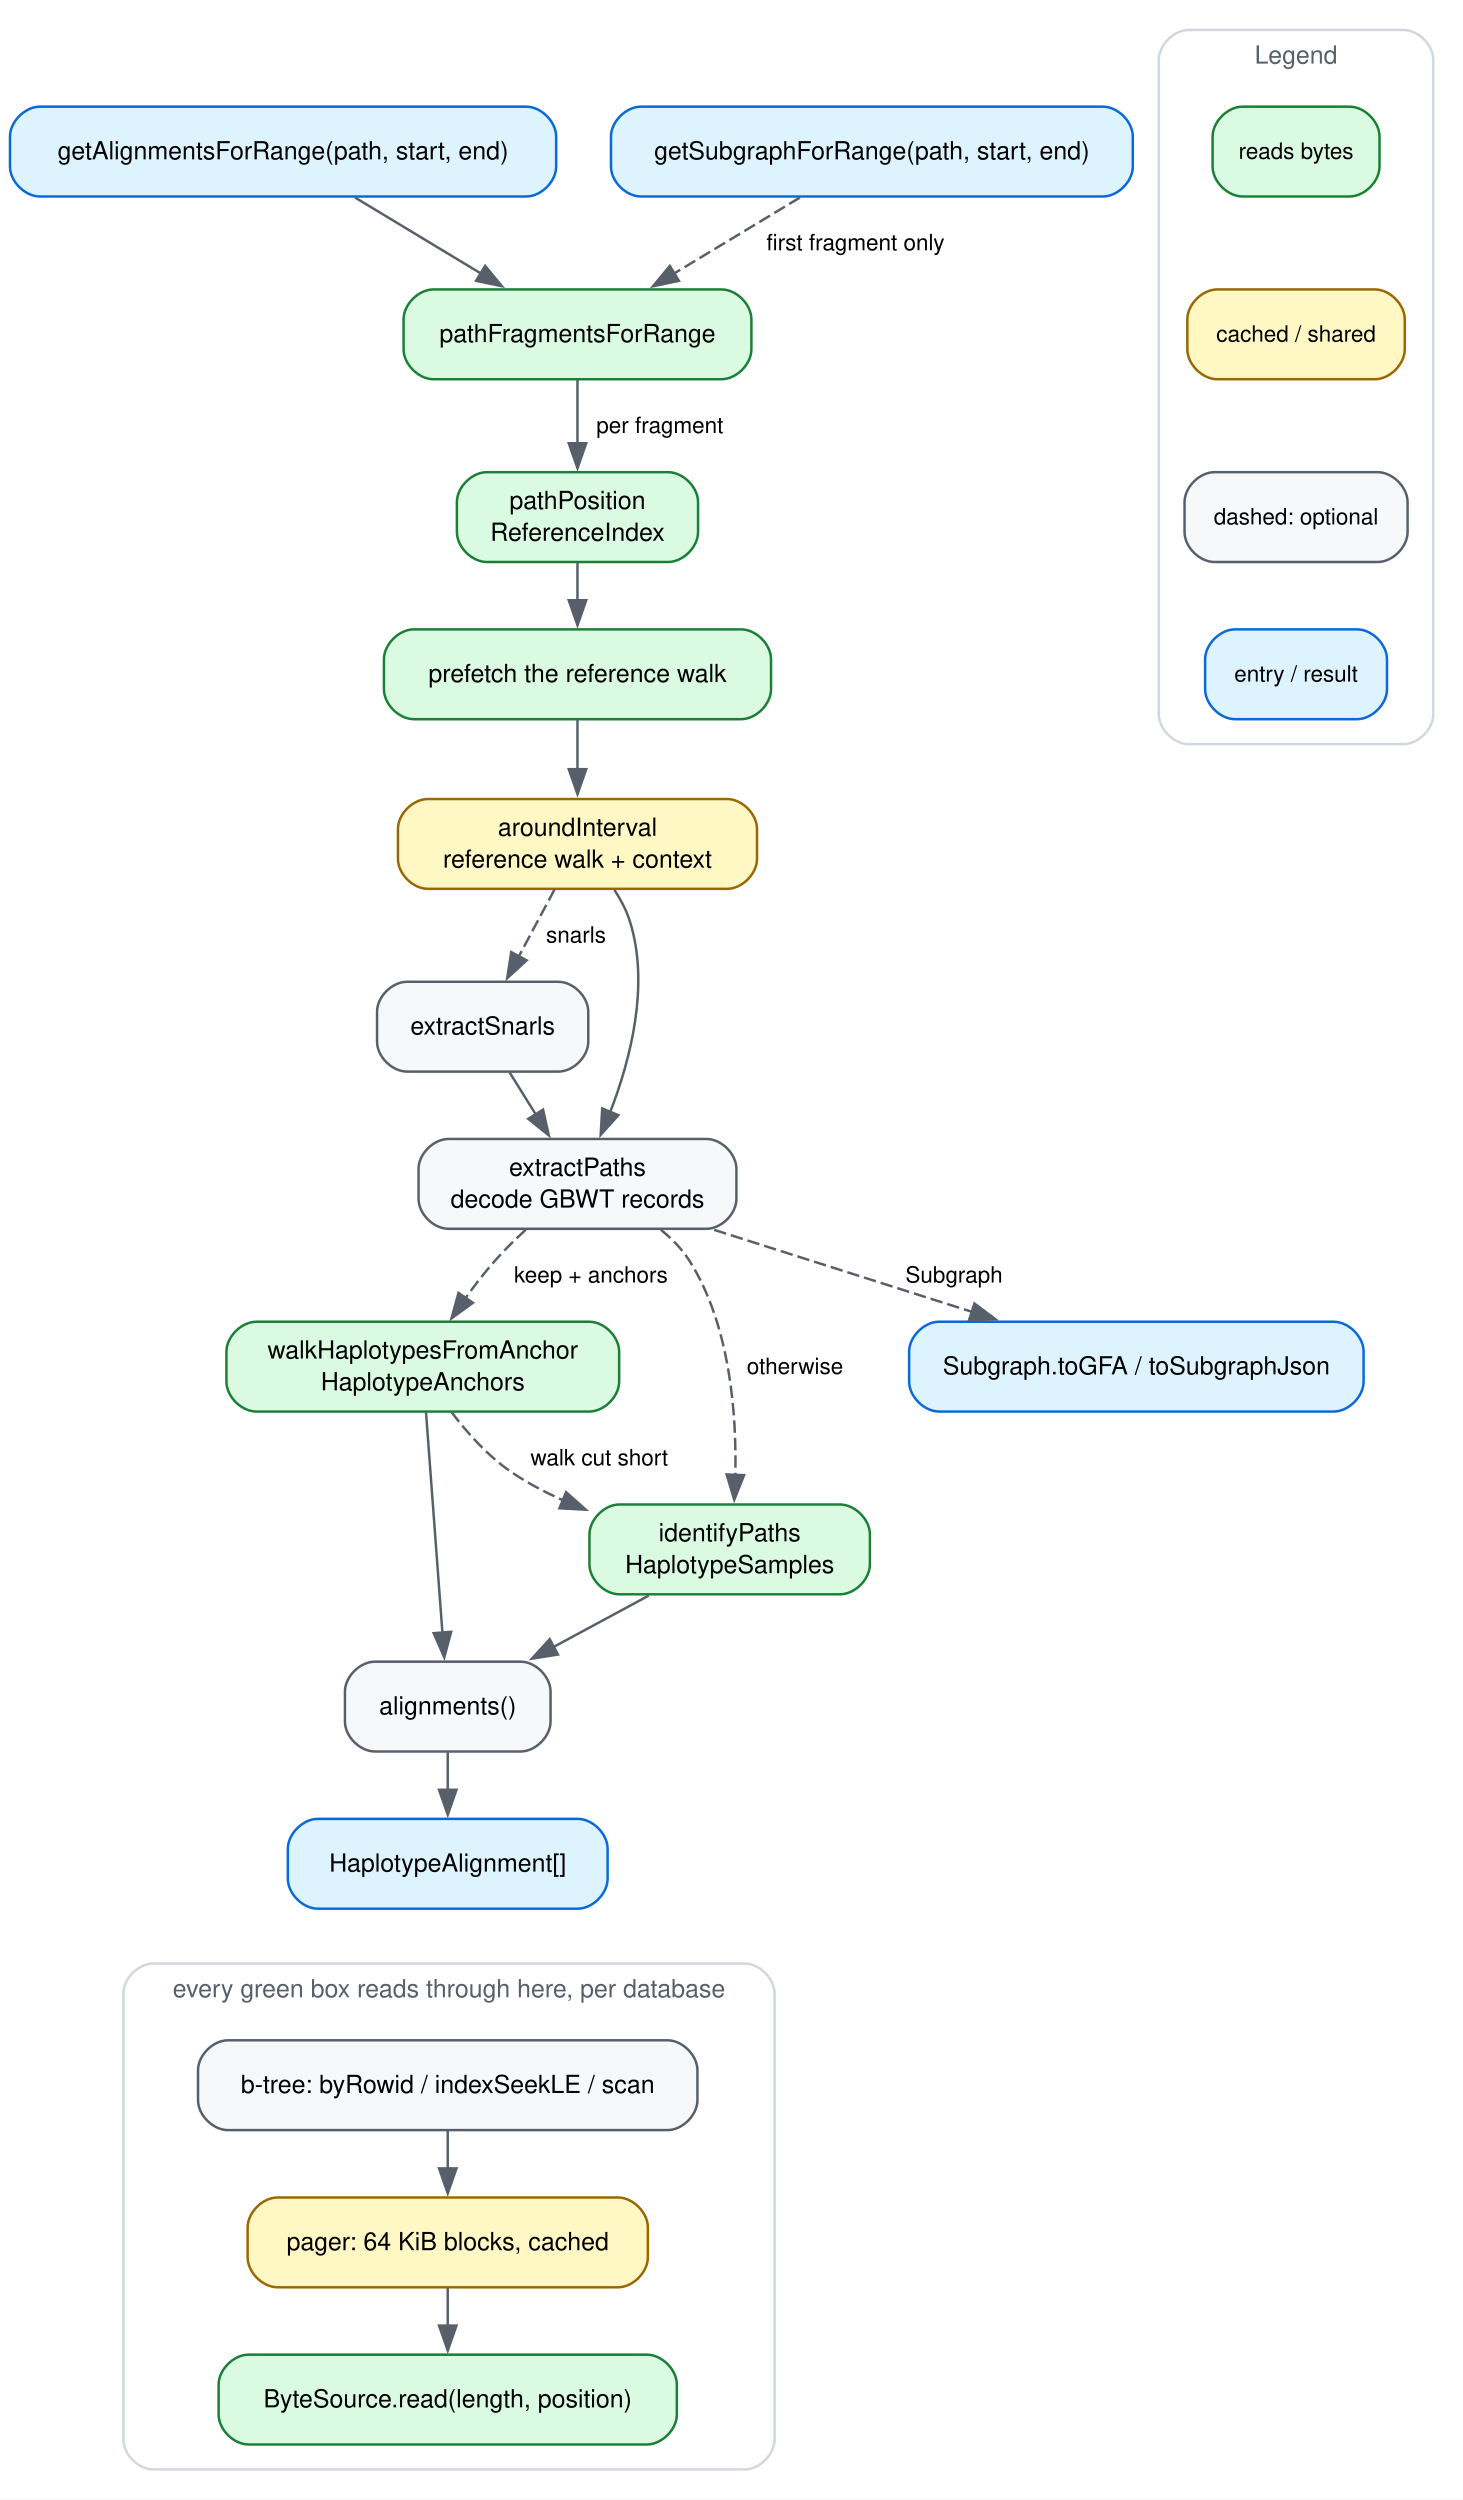
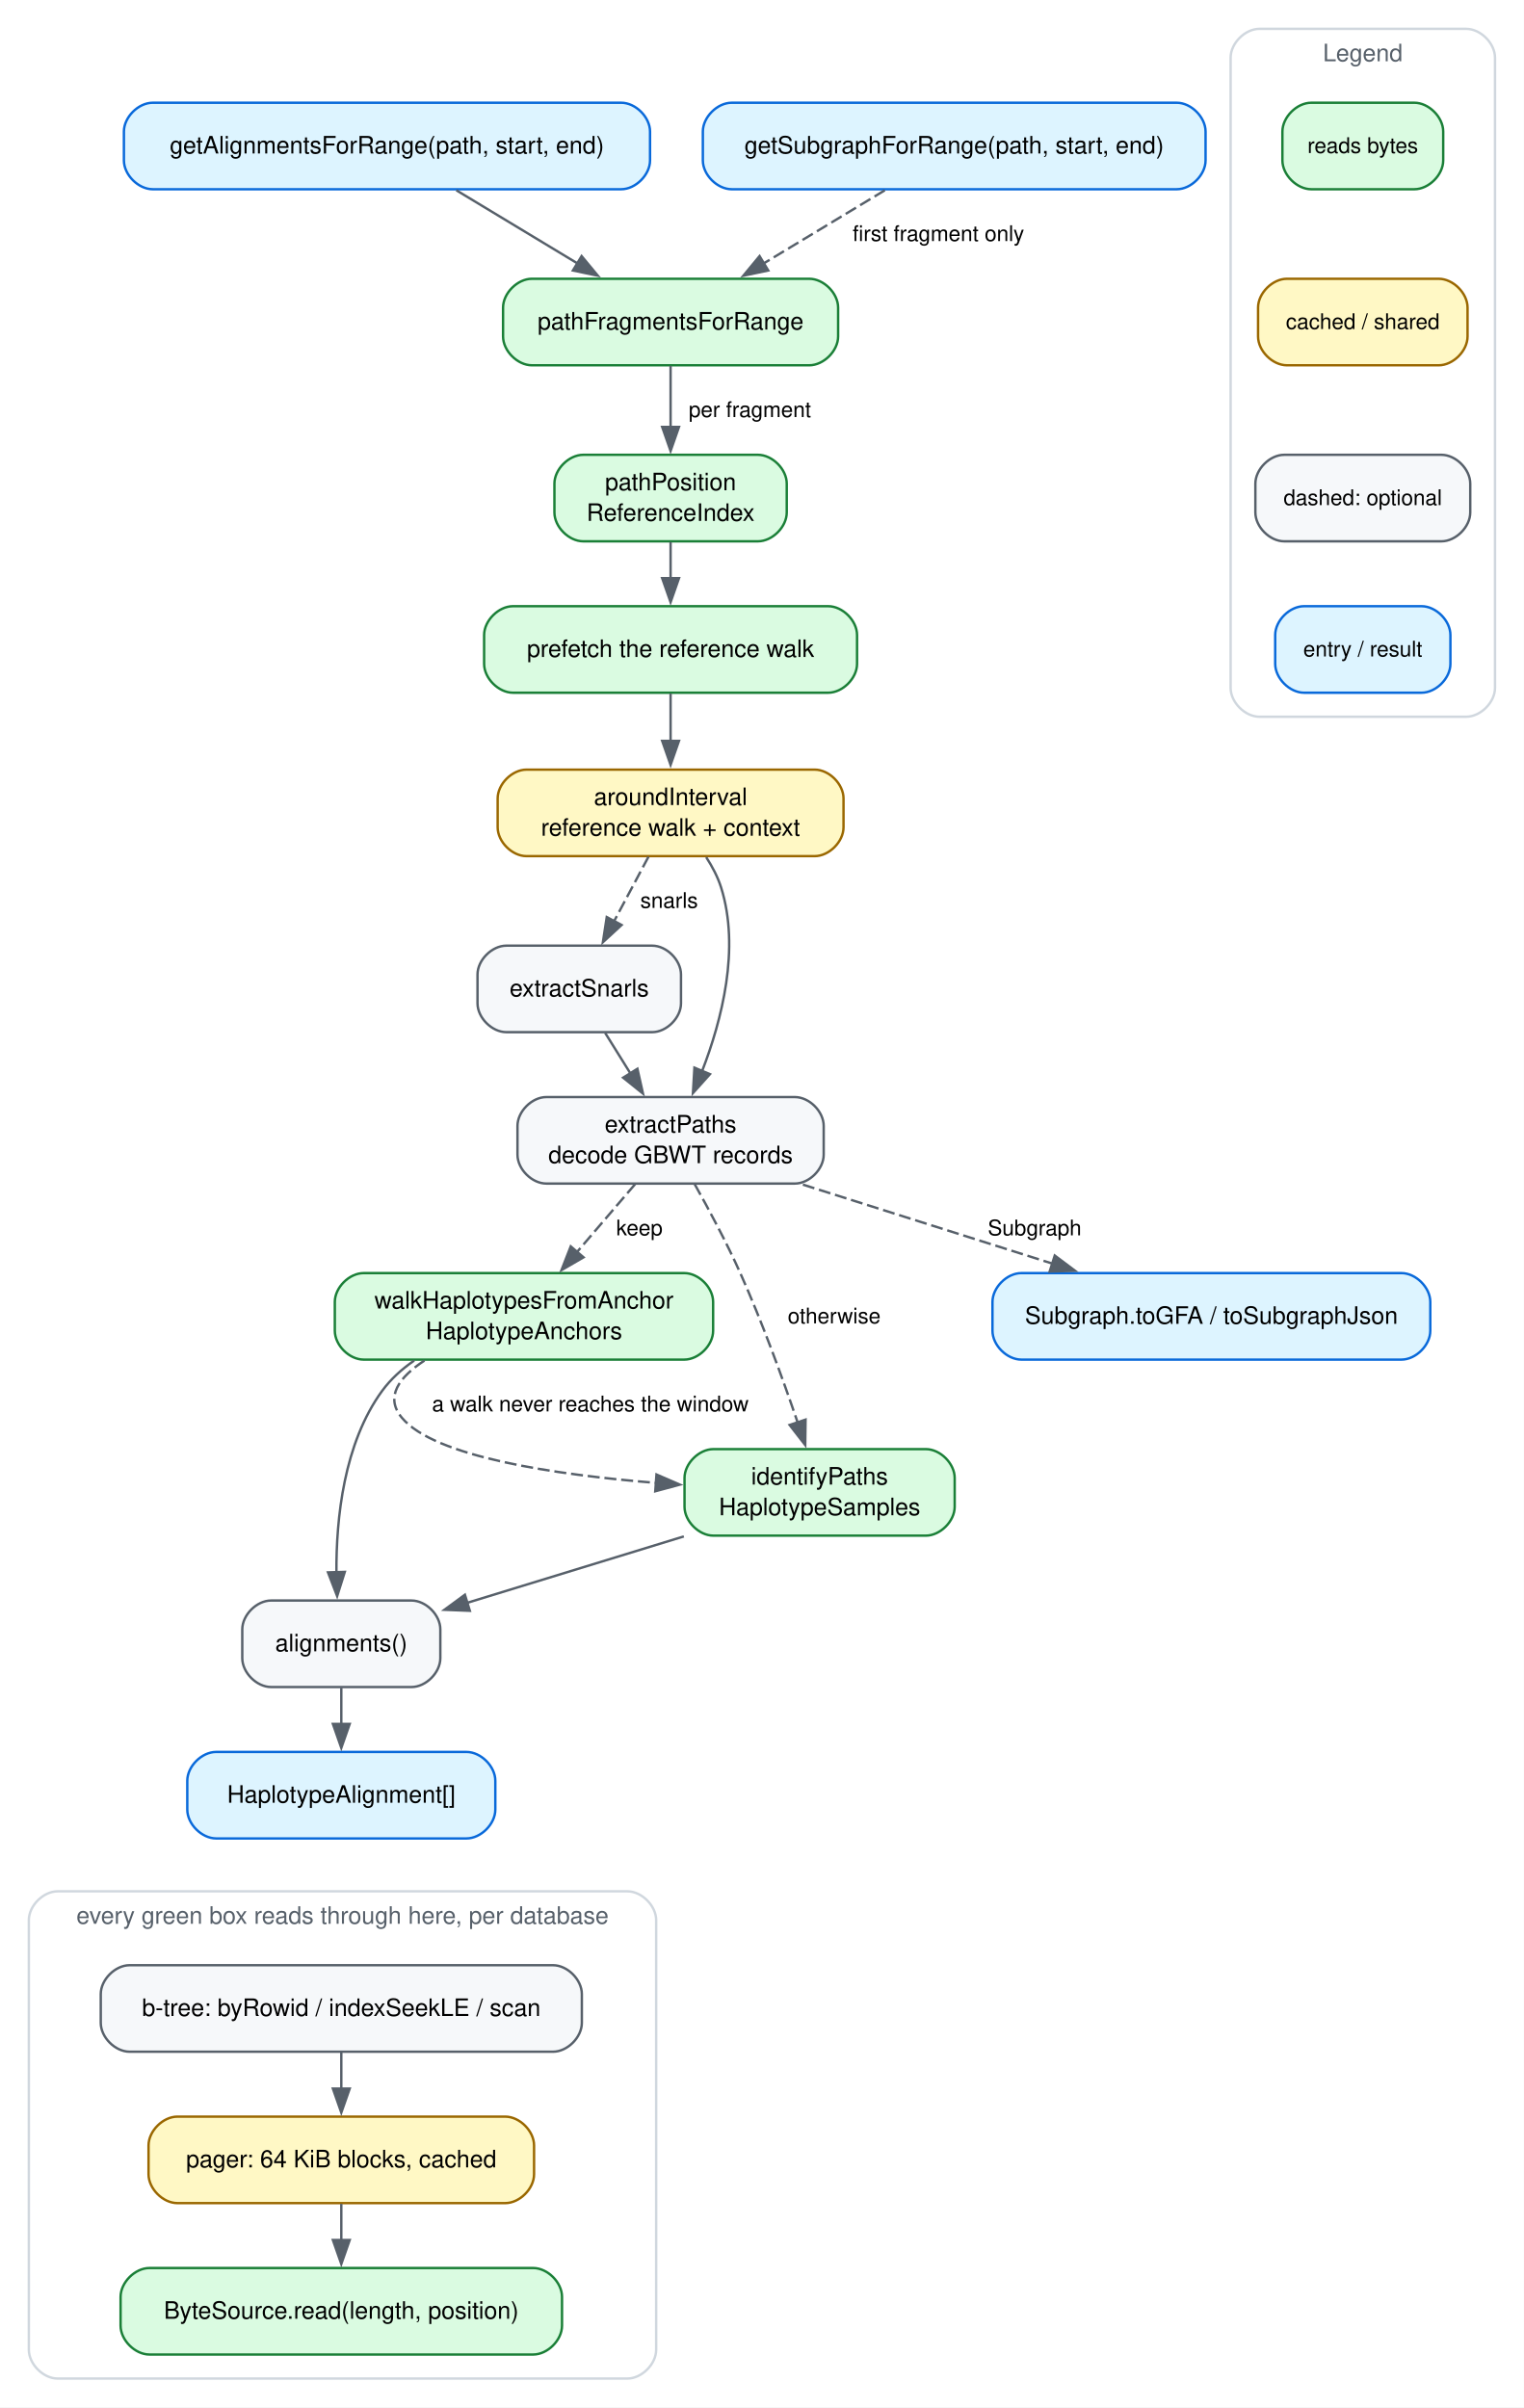
- <svg xmlns="http://www.w3.org/2000/svg" width="586pt" height="1002pt" viewBox="0.00 0.00 586.00 1002.00">
+ <svg xmlns="http://www.w3.org/2000/svg" width="634pt" height="1002pt" viewBox="0.00 0.00 634.00 1002.00">
  <g id="graph0" class="graph" transform="scale(1 1) rotate(0) translate(4 997.75)">
-     <polygon fill="white" stroke="none" points="-4,4 -4,-997.75 582.46,-997.75 582.46,4 -4,4" />
+     <polygon fill="white" stroke="none" points="-4,4 -4,-997.75 630,-997.75 630,4 -4,4" />
    <g id="clust1" class="cluster">
-       <path fill="white" stroke="#d0d7de" d="M57.45,-8C57.45,-8 294.46,-8 294.46,-8 300.45,-8 306.45,-14 306.45,-20 306.45,-20 306.45,-198.75 306.45,-198.75 306.45,-204.75 300.45,-210.75 294.45,-210.75 294.45,-210.75 57.45,-210.75 57.45,-210.75 51.45,-210.75 45.45,-204.75 45.45,-198.75 45.45,-198.75 45.45,-20 45.45,-20 45.45,-14 51.45,-8 57.45,-8" />
-       <text xml:space="preserve" text-anchor="middle" x="175.95" y="-197.25" font-family="Helvetica,sans-Serif" font-size="10.00" fill="#57606a">every green box reads through here, per database</text>
+       <path fill="white" stroke="#d0d7de" d="M20,-8C20,-8 257,-8 257,-8 263,-8 269,-14 269,-20 269,-20 269,-198.75 269,-198.75 269,-204.75 263,-210.75 257,-210.75 257,-210.75 20,-210.75 20,-210.75 14,-210.75 8,-204.75 8,-198.75 8,-198.75 8,-20 8,-20 8,-14 14,-8 20,-8" />
+       <text xml:space="preserve" text-anchor="middle" x="138.5" y="-197.25" font-family="Helvetica,sans-Serif" font-size="10.00" fill="#57606a">every green box reads through here, per database</text>
    </g>
    <g id="clust2" class="cluster">
-       <path fill="white" stroke="#d0d7de" d="M472.45,-699.5C472.45,-699.5 558.46,-699.5 558.46,-699.5 564.46,-699.5 570.46,-705.5 570.46,-711.5 570.46,-711.5 570.46,-973.75 570.46,-973.75 570.46,-979.75 564.46,-985.75 558.46,-985.75 558.46,-985.75 472.45,-985.75 472.45,-985.75 466.45,-985.75 460.45,-979.75 460.45,-973.75 460.45,-973.75 460.45,-711.5 460.45,-711.5 460.45,-705.5 466.45,-699.5 472.45,-699.5" />
-       <text xml:space="preserve" text-anchor="middle" x="515.46" y="-972.25" font-family="Helvetica,sans-Serif" font-size="10.00" fill="#57606a">Legend</text>
+       <path fill="white" stroke="#d0d7de" d="M520,-699.5C520,-699.5 606,-699.5 606,-699.5 612,-699.5 618,-705.5 618,-711.5 618,-711.5 618,-973.75 618,-973.75 618,-979.75 612,-985.75 606,-985.75 606,-985.75 520,-985.75 520,-985.75 514,-985.75 508,-979.75 508,-973.75 508,-973.75 508,-711.5 508,-711.5 508,-705.5 514,-699.5 520,-699.5" />
+       <text xml:space="preserve" text-anchor="middle" x="563" y="-972.25" font-family="Helvetica,sans-Serif" font-size="10.00" fill="#57606a">Legend</text>
    </g>
    <g id="node1" class="node">
-       <path fill="#ddf4ff" stroke="#0969da" d="M206.91,-955C206.91,-955 12,-955 12,-955 6,-955 0,-949 0,-943 0,-943 0,-931 0,-931 0,-925 6,-919 12,-919 12,-919 206.91,-919 206.91,-919 212.91,-919 218.91,-925 218.91,-931 218.91,-931 218.91,-943 218.91,-943 218.91,-949 212.91,-955 206.91,-955" />
-       <text xml:space="preserve" text-anchor="middle" x="109.45" y="-933.88" font-family="Helvetica,sans-Serif" font-size="10.00">getAlignmentsForRange(path, start, end)</text>
+       <path fill="#ddf4ff" stroke="#0969da" d="M254.45,-955C254.45,-955 59.55,-955 59.55,-955 53.55,-955 47.55,-949 47.55,-943 47.55,-943 47.55,-931 47.55,-931 47.55,-925 53.55,-919 59.55,-919 59.55,-919 254.45,-919 254.45,-919 260.45,-919 266.45,-925 266.45,-931 266.45,-931 266.45,-943 266.45,-943 266.45,-949 260.45,-955 254.45,-955" />
+       <text xml:space="preserve" text-anchor="middle" x="157" y="-933.88" font-family="Helvetica,sans-Serif" font-size="10.00">getAlignmentsForRange(path, start, end)</text>
    </g>
    <g id="node2" class="node">
-       <path fill="#dafbe1" stroke="#1a7f37" d="M285.16,-881.75C285.16,-881.75 169.75,-881.75 169.75,-881.75 163.75,-881.75 157.75,-875.75 157.75,-869.75 157.75,-869.75 157.75,-857.75 157.75,-857.75 157.75,-851.75 163.75,-845.75 169.75,-845.75 169.75,-845.75 285.16,-845.75 285.16,-845.75 291.16,-845.75 297.16,-851.75 297.16,-857.75 297.16,-857.75 297.16,-869.75 297.16,-869.75 297.16,-875.75 291.16,-881.75 285.16,-881.75" />
-       <text xml:space="preserve" text-anchor="middle" x="227.45" y="-860.62" font-family="Helvetica,sans-Serif" font-size="10.00">pathFragmentsForRange</text>
+       <path fill="#dafbe1" stroke="#1a7f37" d="M332.7,-881.75C332.7,-881.75 217.3,-881.75 217.3,-881.75 211.3,-881.75 205.3,-875.75 205.3,-869.75 205.3,-869.75 205.3,-857.75 205.3,-857.75 205.3,-851.75 211.3,-845.75 217.3,-845.75 217.3,-845.75 332.7,-845.75 332.7,-845.75 338.7,-845.75 344.7,-851.75 344.7,-857.75 344.7,-857.75 344.7,-869.75 344.7,-869.75 344.7,-875.75 338.7,-881.75 332.7,-881.75" />
+       <text xml:space="preserve" text-anchor="middle" x="275" y="-860.62" font-family="Helvetica,sans-Serif" font-size="10.00">pathFragmentsForRange</text>
    </g>
    <g id="edge1" class="edge">
-       <path fill="none" stroke="#57606a" d="M138.32,-918.57C153.46,-909.43 172.23,-898.1 188.63,-888.2" />
-       <polygon fill="#57606a" stroke="#57606a" points="190.43,-891.19 197.18,-883.03 186.81,-885.2 190.43,-891.19" />
+       <path fill="none" stroke="#57606a" d="M185.87,-918.57C201.01,-909.43 219.77,-898.1 236.17,-888.2" />
+       <polygon fill="#57606a" stroke="#57606a" points="237.98,-891.19 244.73,-883.03 234.36,-885.2 237.98,-891.19" />
    </g>
    <g id="node3" class="node">
-       <path fill="#dafbe1" stroke="#1a7f37" d="M263.78,-808.5C263.78,-808.5 191.12,-808.5 191.12,-808.5 185.12,-808.5 179.12,-802.5 179.12,-796.5 179.12,-796.5 179.12,-784.5 179.12,-784.5 179.12,-778.5 185.12,-772.5 191.12,-772.5 191.12,-772.5 263.78,-772.5 263.78,-772.5 269.78,-772.5 275.78,-778.5 275.78,-784.5 275.78,-784.5 275.78,-796.5 275.78,-796.5 275.78,-802.5 269.78,-808.5 263.78,-808.5" />
-       <text xml:space="preserve" text-anchor="middle" x="227.45" y="-793.75" font-family="Helvetica,sans-Serif" font-size="10.00">pathPosition</text>
-       <text xml:space="preserve" text-anchor="middle" x="227.45" y="-781" font-family="Helvetica,sans-Serif" font-size="10.00">ReferenceIndex</text>
+       <path fill="#dafbe1" stroke="#1a7f37" d="M311.33,-808.5C311.33,-808.5 238.67,-808.5 238.67,-808.5 232.67,-808.5 226.67,-802.5 226.67,-796.5 226.67,-796.5 226.67,-784.5 226.67,-784.5 226.67,-778.5 232.67,-772.5 238.67,-772.5 238.67,-772.5 311.33,-772.5 311.33,-772.5 317.33,-772.5 323.33,-778.5 323.33,-784.5 323.33,-784.5 323.33,-796.5 323.33,-796.5 323.33,-802.5 317.33,-808.5 311.33,-808.5" />
+       <text xml:space="preserve" text-anchor="middle" x="275" y="-793.75" font-family="Helvetica,sans-Serif" font-size="10.00">pathPosition</text>
+       <text xml:space="preserve" text-anchor="middle" x="275" y="-781" font-family="Helvetica,sans-Serif" font-size="10.00">ReferenceIndex</text>
    </g>
    <g id="edge3" class="edge">
-       <path fill="none" stroke="#57606a" d="M227.45,-845.5C227.45,-837.8 227.45,-828.52 227.45,-819.84" />
-       <polygon fill="#57606a" stroke="#57606a" points="230.96,-820.1 227.46,-810.1 223.96,-820.1 230.96,-820.1" />
-       <text xml:space="preserve" text-anchor="middle" x="260.45" y="-824.2" font-family="Helvetica,sans-Serif" font-size="9.00"> per fragment </text>
+       <path fill="none" stroke="#57606a" d="M275,-845.5C275,-837.8 275,-828.52 275,-819.84" />
+       <polygon fill="#57606a" stroke="#57606a" points="278.5,-820.1 275,-810.1 271.5,-820.1 278.5,-820.1" />
+       <text xml:space="preserve" text-anchor="middle" x="308" y="-824.2" font-family="Helvetica,sans-Serif" font-size="9.00"> per fragment </text>
    </g>
    <g id="node4" class="node">
-       <path fill="#dafbe1" stroke="#1a7f37" d="M293.03,-745.5C293.03,-745.5 161.88,-745.5 161.88,-745.5 155.88,-745.5 149.88,-739.5 149.88,-733.5 149.88,-733.5 149.88,-721.5 149.88,-721.5 149.88,-715.5 155.88,-709.5 161.88,-709.5 161.88,-709.5 293.03,-709.5 293.03,-709.5 299.03,-709.5 305.03,-715.5 305.03,-721.5 305.03,-721.5 305.03,-733.5 305.03,-733.5 305.03,-739.5 299.03,-745.5 293.03,-745.5" />
-       <text xml:space="preserve" text-anchor="middle" x="227.45" y="-724.38" font-family="Helvetica,sans-Serif" font-size="10.00">prefetch the reference walk</text>
+       <path fill="#dafbe1" stroke="#1a7f37" d="M340.58,-745.5C340.58,-745.5 209.42,-745.5 209.42,-745.5 203.42,-745.5 197.42,-739.5 197.42,-733.5 197.42,-733.5 197.42,-721.5 197.42,-721.5 197.42,-715.5 203.42,-709.5 209.42,-709.5 209.42,-709.5 340.58,-709.5 340.58,-709.5 346.58,-709.5 352.58,-715.5 352.58,-721.5 352.58,-721.5 352.58,-733.5 352.58,-733.5 352.58,-739.5 346.58,-745.5 340.58,-745.5" />
+       <text xml:space="preserve" text-anchor="middle" x="275" y="-724.38" font-family="Helvetica,sans-Serif" font-size="10.00">prefetch the reference walk</text>
    </g>
    <g id="edge4" class="edge">
-       <path fill="none" stroke="#57606a" d="M227.45,-772.18C227.45,-767.38 227.45,-762.03 227.45,-756.77" />
-       <polygon fill="#57606a" stroke="#57606a" points="230.96,-757.16 227.46,-747.16 223.96,-757.16 230.96,-757.16" />
+       <path fill="none" stroke="#57606a" d="M275,-772.18C275,-767.38 275,-762.03 275,-756.77" />
+       <polygon fill="#57606a" stroke="#57606a" points="278.5,-757.16 275,-747.16 271.5,-757.16 278.5,-757.16" />
    </g>
    <g id="node5" class="node">
-       <path fill="#fff8c5" stroke="#9a6700" d="M287.41,-677.5C287.41,-677.5 167.5,-677.5 167.5,-677.5 161.5,-677.5 155.5,-671.5 155.5,-665.5 155.5,-665.5 155.5,-653.5 155.5,-653.5 155.5,-647.5 161.5,-641.5 167.5,-641.5 167.5,-641.5 287.41,-641.5 287.41,-641.5 293.41,-641.5 299.41,-647.5 299.41,-653.5 299.41,-653.5 299.41,-665.5 299.41,-665.5 299.41,-671.5 293.41,-677.5 287.41,-677.5" />
-       <text xml:space="preserve" text-anchor="middle" x="227.45" y="-662.75" font-family="Helvetica,sans-Serif" font-size="10.00">aroundInterval</text>
-       <text xml:space="preserve" text-anchor="middle" x="227.45" y="-650" font-family="Helvetica,sans-Serif" font-size="10.00">reference walk + context</text>
+       <path fill="#fff8c5" stroke="#9a6700" d="M334.95,-677.5C334.95,-677.5 215.05,-677.5 215.05,-677.5 209.05,-677.5 203.05,-671.5 203.05,-665.5 203.05,-665.5 203.05,-653.5 203.05,-653.5 203.05,-647.5 209.05,-641.5 215.05,-641.5 215.05,-641.5 334.95,-641.5 334.95,-641.5 340.95,-641.5 346.95,-647.5 346.95,-653.5 346.95,-653.5 346.95,-665.5 346.95,-665.5 346.95,-671.5 340.95,-677.5 334.95,-677.5" />
+       <text xml:space="preserve" text-anchor="middle" x="275" y="-662.75" font-family="Helvetica,sans-Serif" font-size="10.00">aroundInterval</text>
+       <text xml:space="preserve" text-anchor="middle" x="275" y="-650" font-family="Helvetica,sans-Serif" font-size="10.00">reference walk + context</text>
    </g>
    <g id="edge5" class="edge">
-       <path fill="none" stroke="#57606a" d="M227.45,-709.16C227.45,-703.07 227.45,-696.05 227.45,-689.28" />
-       <polygon fill="#57606a" stroke="#57606a" points="230.96,-689.47 227.46,-679.47 223.96,-689.47 230.96,-689.47" />
+       <path fill="none" stroke="#57606a" d="M275,-709.16C275,-703.07 275,-696.05 275,-689.28" />
+       <polygon fill="#57606a" stroke="#57606a" points="278.5,-689.47 275,-679.47 271.5,-689.47 278.5,-689.47" />
    </g>
    <g id="node6" class="node">
-       <path fill="#f6f8fa" stroke="#57606a" d="M219.78,-604.25C219.78,-604.25 159.12,-604.25 159.12,-604.25 153.12,-604.25 147.12,-598.25 147.12,-592.25 147.12,-592.25 147.12,-580.25 147.12,-580.25 147.12,-574.25 153.12,-568.25 159.12,-568.25 159.12,-568.25 219.78,-568.25 219.78,-568.25 225.78,-568.25 231.78,-574.25 231.78,-580.25 231.78,-580.25 231.78,-592.25 231.78,-592.25 231.78,-598.25 225.78,-604.25 219.78,-604.25" />
-       <text xml:space="preserve" text-anchor="middle" x="189.45" y="-583.12" font-family="Helvetica,sans-Serif" font-size="10.00">extractSnarls</text>
+       <path fill="#f6f8fa" stroke="#57606a" d="M267.33,-604.25C267.33,-604.25 206.67,-604.25 206.67,-604.25 200.67,-604.25 194.67,-598.25 194.67,-592.25 194.67,-592.25 194.67,-580.25 194.67,-580.25 194.67,-574.25 200.67,-568.25 206.67,-568.25 206.67,-568.25 267.33,-568.25 267.33,-568.25 273.33,-568.25 279.33,-574.25 279.33,-580.25 279.33,-580.25 279.33,-592.25 279.33,-592.25 279.33,-598.25 273.33,-604.25 267.33,-604.25" />
+       <text xml:space="preserve" text-anchor="middle" x="237" y="-583.12" font-family="Helvetica,sans-Serif" font-size="10.00">extractSnarls</text>
    </g>
    <g id="edge6" class="edge">
-       <path fill="none" stroke="#57606a" stroke-dasharray="5,2" d="M218.26,-641.25C213.96,-633.2 208.75,-623.42 203.94,-614.41" />
-       <polygon fill="#57606a" stroke="#57606a" points="207.08,-612.85 199.28,-605.67 200.9,-616.14 207.08,-612.85" />
-       <text xml:space="preserve" text-anchor="middle" x="226.86" y="-619.95" font-family="Helvetica,sans-Serif" font-size="9.00"> snarls </text>
+       <path fill="none" stroke="#57606a" stroke-dasharray="5,2" d="M265.8,-641.25C261.51,-633.2 256.29,-623.42 251.49,-614.41" />
+       <polygon fill="#57606a" stroke="#57606a" points="254.62,-612.85 246.83,-605.67 248.44,-616.14 254.62,-612.85" />
+       <text xml:space="preserve" text-anchor="middle" x="274.4" y="-619.95" font-family="Helvetica,sans-Serif" font-size="9.00"> snarls </text>
    </g>
    <g id="node7" class="node">
-       <path fill="#f6f8fa" stroke="#57606a" d="M279.16,-541.25C279.16,-541.25 175.75,-541.25 175.75,-541.25 169.75,-541.25 163.75,-535.25 163.75,-529.25 163.75,-529.25 163.75,-517.25 163.75,-517.25 163.75,-511.25 169.75,-505.25 175.75,-505.25 175.75,-505.25 279.16,-505.25 279.16,-505.25 285.16,-505.25 291.16,-511.25 291.16,-517.25 291.16,-517.25 291.16,-529.25 291.16,-529.25 291.16,-535.25 285.16,-541.25 279.16,-541.25" />
-       <text xml:space="preserve" text-anchor="middle" x="227.45" y="-526.5" font-family="Helvetica,sans-Serif" font-size="10.00">extractPaths</text>
-       <text xml:space="preserve" text-anchor="middle" x="227.45" y="-513.75" font-family="Helvetica,sans-Serif" font-size="10.00">decode GBWT records</text>
+       <path fill="#f6f8fa" stroke="#57606a" d="M326.7,-541.25C326.7,-541.25 223.3,-541.25 223.3,-541.25 217.3,-541.25 211.3,-535.25 211.3,-529.25 211.3,-529.25 211.3,-517.25 211.3,-517.25 211.3,-511.25 217.3,-505.25 223.3,-505.25 223.3,-505.25 326.7,-505.25 326.7,-505.25 332.7,-505.25 338.7,-511.25 338.7,-517.25 338.7,-517.25 338.7,-529.25 338.7,-529.25 338.7,-535.25 332.7,-541.25 326.7,-541.25" />
+       <text xml:space="preserve" text-anchor="middle" x="275" y="-526.5" font-family="Helvetica,sans-Serif" font-size="10.00">extractPaths</text>
+       <text xml:space="preserve" text-anchor="middle" x="275" y="-513.75" font-family="Helvetica,sans-Serif" font-size="10.00">decode GBWT records</text>
    </g>
    <g id="edge7" class="edge">
-       <path fill="none" stroke="#57606a" d="M242.27,-641.05C244.82,-637.15 247.08,-632.87 248.45,-628.5 256.45,-603.13 248.79,-573.29 240.57,-552.05" />
-       <polygon fill="#57606a" stroke="#57606a" points="243.83,-550.78 236.75,-542.9 237.37,-553.48 243.83,-550.78" />
+       <path fill="none" stroke="#57606a" d="M289.82,-641.05C292.36,-637.15 294.62,-632.87 296,-628.5 304,-603.13 296.34,-573.29 288.11,-552.05" />
+       <polygon fill="#57606a" stroke="#57606a" points="291.38,-550.78 284.3,-542.9 284.92,-553.48 291.38,-550.78" />
    </g>
    <g id="edge8" class="edge">
-       <path fill="none" stroke="#57606a" d="M200.24,-567.93C203.56,-562.61 207.29,-556.62 210.9,-550.82" />
-       <polygon fill="#57606a" stroke="#57606a" points="213.65,-553.02 215.97,-542.68 207.71,-549.32 213.65,-553.02" />
+       <path fill="none" stroke="#57606a" d="M247.79,-567.93C251.11,-562.61 254.84,-556.62 258.45,-550.82" />
+       <polygon fill="#57606a" stroke="#57606a" points="261.2,-553.02 263.52,-542.68 255.26,-549.32 261.2,-553.02" />
    </g>
    <g id="node8" class="node">
-       <path fill="#dafbe1" stroke="#1a7f37" d="M232.16,-468C232.16,-468 98.75,-468 98.75,-468 92.75,-468 86.75,-462 86.75,-456 86.75,-456 86.75,-444 86.75,-444 86.75,-438 92.75,-432 98.75,-432 98.75,-432 232.16,-432 232.16,-432 238.16,-432 244.16,-438 244.16,-444 244.16,-444 244.16,-456 244.16,-456 244.16,-462 238.16,-468 232.16,-468" />
-       <text xml:space="preserve" text-anchor="middle" x="165.45" y="-453.25" font-family="Helvetica,sans-Serif" font-size="10.00">walkHaplotypesFromAnchor</text>
-       <text xml:space="preserve" text-anchor="middle" x="165.45" y="-440.5" font-family="Helvetica,sans-Serif" font-size="10.00">HaplotypeAnchors</text>
+       <path fill="#dafbe1" stroke="#1a7f37" d="M280.7,-468C280.7,-468 147.3,-468 147.3,-468 141.3,-468 135.3,-462 135.3,-456 135.3,-456 135.3,-444 135.3,-444 135.3,-438 141.3,-432 147.3,-432 147.3,-432 280.7,-432 280.7,-432 286.7,-432 292.7,-438 292.7,-444 292.7,-444 292.7,-456 292.7,-456 292.7,-462 286.7,-468 280.7,-468" />
+       <text xml:space="preserve" text-anchor="middle" x="214" y="-453.25" font-family="Helvetica,sans-Serif" font-size="10.00">walkHaplotypesFromAnchor</text>
+       <text xml:space="preserve" text-anchor="middle" x="214" y="-440.5" font-family="Helvetica,sans-Serif" font-size="10.00">HaplotypeAnchors</text>
    </g>
    <g id="edge9" class="edge">
-       <path fill="none" stroke="#57606a" stroke-dasharray="5,2" d="M206.7,-504.86C202.39,-500.89 198.01,-496.57 194.2,-492.25 190.19,-487.7 186.24,-482.58 182.61,-477.54" />
-       <polygon fill="#57606a" stroke="#57606a" points="185.52,-475.59 176.96,-469.35 179.76,-479.57 185.52,-475.59" />
-       <text xml:space="preserve" text-anchor="middle" x="232.83" y="-483.7" font-family="Helvetica,sans-Serif" font-size="9.00"> keep + anchors </text>
+       <path fill="none" stroke="#57606a" stroke-dasharray="5,2" d="M260.23,-505C252.97,-496.51 244.06,-486.11 236.01,-476.7" />
+       <polygon fill="#57606a" stroke="#57606a" points="238.78,-474.56 229.61,-469.24 233.46,-479.11 238.78,-474.56" />
+       <text xml:space="preserve" text-anchor="middle" x="262.03" y="-483.7" font-family="Helvetica,sans-Serif" font-size="9.00"> keep </text>
    </g>
    <g id="node9" class="node">
-       <path fill="#dafbe1" stroke="#1a7f37" d="M332.66,-394.75C332.66,-394.75 244.25,-394.75 244.25,-394.75 238.25,-394.75 232.25,-388.75 232.25,-382.75 232.25,-382.75 232.25,-370.75 232.25,-370.75 232.25,-364.75 238.25,-358.75 244.25,-358.75 244.25,-358.75 332.66,-358.75 332.66,-358.75 338.66,-358.75 344.66,-364.75 344.66,-370.75 344.66,-370.75 344.66,-382.75 344.66,-382.75 344.66,-388.75 338.66,-394.75 332.66,-394.75" />
-       <text xml:space="preserve" text-anchor="middle" x="288.45" y="-380" font-family="Helvetica,sans-Serif" font-size="10.00">identifyPaths</text>
-       <text xml:space="preserve" text-anchor="middle" x="288.45" y="-367.25" font-family="Helvetica,sans-Serif" font-size="10.00">HaplotypeSamples</text>
+       <path fill="#dafbe1" stroke="#1a7f37" d="M381.2,-394.75C381.2,-394.75 292.8,-394.75 292.8,-394.75 286.8,-394.75 280.8,-388.75 280.8,-382.75 280.8,-382.75 280.8,-370.75 280.8,-370.75 280.8,-364.75 286.8,-358.75 292.8,-358.75 292.8,-358.75 381.2,-358.75 381.2,-358.75 387.2,-358.75 393.2,-364.75 393.2,-370.75 393.2,-370.75 393.2,-382.75 393.2,-382.75 393.2,-388.75 387.2,-394.75 381.2,-394.75" />
+       <text xml:space="preserve" text-anchor="middle" x="337" y="-380" font-family="Helvetica,sans-Serif" font-size="10.00">identifyPaths</text>
+       <text xml:space="preserve" text-anchor="middle" x="337" y="-367.25" font-family="Helvetica,sans-Serif" font-size="10.00">HaplotypeSamples</text>
    </g>
    <g id="edge10" class="edge">
-       <path fill="none" stroke="#57606a" stroke-dasharray="5,2" d="M260.93,-504.81C265.39,-501.2 269.46,-497.02 272.45,-492.25 288.62,-466.51 291.26,-431.16 290.72,-406.58" />
-       <polygon fill="#57606a" stroke="#57606a" points="294.22,-406.49 290.29,-396.65 287.23,-406.79 294.22,-406.49" />
-       <text xml:space="preserve" text-anchor="middle" x="314.64" y="-447.07" font-family="Helvetica,sans-Serif" font-size="9.00"> otherwise </text>
+       <path fill="none" stroke="#57606a" stroke-dasharray="5,2" d="M285.04,-504.97C290.94,-494.46 298.33,-480.67 304,-468 313.11,-447.64 321.71,-423.93 327.84,-405.92" />
+       <polygon fill="#57606a" stroke="#57606a" points="331.16,-407.03 331.02,-396.44 324.52,-404.81 331.16,-407.03" />
+       <text xml:space="preserve" text-anchor="middle" x="343.07" y="-447.07" font-family="Helvetica,sans-Serif" font-size="9.00"> otherwise </text>
    </g>
    <g id="node13" class="node">
-       <path fill="#ddf4ff" stroke="#0969da" d="M530.53,-468C530.53,-468 372.38,-468 372.38,-468 366.38,-468 360.38,-462 360.38,-456 360.38,-456 360.38,-444 360.38,-444 360.38,-438 366.38,-432 372.38,-432 372.38,-432 530.53,-432 530.53,-432 536.53,-432 542.53,-438 542.53,-444 542.53,-444 542.53,-456 542.53,-456 542.53,-462 536.53,-468 530.53,-468" />
-       <text xml:space="preserve" text-anchor="middle" x="451.45" y="-446.88" font-family="Helvetica,sans-Serif" font-size="10.00">Subgraph.toGFA / toSubgraphJson</text>
+       <path fill="#ddf4ff" stroke="#0969da" d="M579.08,-468C579.08,-468 420.92,-468 420.92,-468 414.92,-468 408.92,-462 408.92,-456 408.92,-456 408.92,-444 408.92,-444 408.92,-438 414.92,-432 420.92,-432 420.92,-432 579.08,-432 579.08,-432 585.08,-432 591.08,-438 591.08,-444 591.08,-444 591.08,-456 591.08,-456 591.08,-462 585.08,-468 579.08,-468" />
+       <text xml:space="preserve" text-anchor="middle" x="500" y="-446.88" font-family="Helvetica,sans-Serif" font-size="10.00">Subgraph.toGFA / toSubgraphJson</text>
    </g>
    <g id="edge15" class="edge">
-       <path fill="none" stroke="#57606a" stroke-dasharray="5,2" d="M282.25,-504.82C313.44,-494.9 352.71,-482.41 385.57,-471.96" />
-       <polygon fill="#57606a" stroke="#57606a" points="386.54,-475.32 395.01,-468.96 384.41,-468.65 386.54,-475.32" />
-       <text xml:space="preserve" text-anchor="middle" x="378.37" y="-483.7" font-family="Helvetica,sans-Serif" font-size="9.00"> Subgraph </text>
+       <path fill="none" stroke="#57606a" stroke-dasharray="5,2" d="M330.04,-504.82C361.37,-494.9 400.82,-482.41 433.82,-471.96" />
+       <polygon fill="#57606a" stroke="#57606a" points="434.83,-475.31 443.3,-468.95 432.71,-468.64 434.83,-475.31" />
+       <text xml:space="preserve" text-anchor="middle" x="426.47" y="-483.7" font-family="Helvetica,sans-Serif" font-size="9.00"> Subgraph </text>
    </g>
    <g id="edge13" class="edge">
-       <path fill="none" stroke="#57606a" stroke-dasharray="5,2" d="M176.92,-431.83C183.18,-423.57 191.57,-414.11 200.95,-407.75 207.37,-403.4 214.48,-399.63 221.79,-396.37" />
-       <polygon fill="#57606a" stroke="#57606a" points="222.88,-399.7 230.8,-392.67 220.22,-393.23 222.88,-399.7" />
-       <text xml:space="preserve" text-anchor="middle" x="236.2" y="-410.45" font-family="Helvetica,sans-Serif" font-size="9.00"> walk cut short </text>
+       <path fill="none" stroke="#57606a" stroke-dasharray="5,2" d="M172.59,-431.59C162.2,-424.79 155.86,-416.52 163.25,-407.75 176.87,-391.58 226.39,-384.12 269.1,-380.69" />
+       <polygon fill="#57606a" stroke="#57606a" points="269.13,-384.19 278.85,-379.97 268.62,-377.21 269.13,-384.19" />
+       <text xml:space="preserve" text-anchor="middle" x="241.62" y="-410.45" font-family="Helvetica,sans-Serif" font-size="9.00"> a walk never reaches the window </text>
    </g>
    <g id="node10" class="node">
-       <path fill="#f6f8fa" stroke="#57606a" d="M204.66,-331.75C204.66,-331.75 146.25,-331.75 146.25,-331.75 140.25,-331.75 134.25,-325.75 134.25,-319.75 134.25,-319.75 134.25,-307.75 134.25,-307.75 134.25,-301.75 140.25,-295.75 146.25,-295.75 146.25,-295.75 204.66,-295.75 204.66,-295.75 210.66,-295.75 216.66,-301.75 216.66,-307.75 216.66,-307.75 216.66,-319.75 216.66,-319.75 216.66,-325.75 210.66,-331.75 204.66,-331.75" />
-       <text xml:space="preserve" text-anchor="middle" x="175.45" y="-310.62" font-family="Helvetica,sans-Serif" font-size="10.00">alignments()</text>
+       <path fill="#f6f8fa" stroke="#57606a" d="M167.2,-331.75C167.2,-331.75 108.8,-331.75 108.8,-331.75 102.8,-331.75 96.8,-325.75 96.8,-319.75 96.8,-319.75 96.8,-307.75 96.8,-307.75 96.8,-301.75 102.8,-295.75 108.8,-295.75 108.8,-295.75 167.2,-295.75 167.2,-295.75 173.2,-295.75 179.2,-301.75 179.2,-307.75 179.2,-307.75 179.2,-319.75 179.2,-319.75 179.2,-325.75 173.2,-331.75 167.2,-331.75" />
+       <text xml:space="preserve" text-anchor="middle" x="138" y="-310.62" font-family="Helvetica,sans-Serif" font-size="10.00">alignments()</text>
    </g>
    <g id="edge11" class="edge">
-       <path fill="none" stroke="#57606a" d="M166.74,-431.72C168.41,-409.37 171.33,-370.12 173.33,-343.3" />
-       <polygon fill="#57606a" stroke="#57606a" points="176.81,-343.7 174.06,-333.47 169.83,-343.18 176.81,-343.7" />
+       <path fill="none" stroke="#57606a" d="M168.32,-431.6C163.23,-428.08 158.59,-423.92 155,-419 139.04,-397.16 135.83,-365.88 135.97,-343.29" />
+       <polygon fill="#57606a" stroke="#57606a" points="139.46,-343.67 136.27,-333.57 132.47,-343.46 139.46,-343.67" />
    </g>
    <g id="edge12" class="edge">
-       <path fill="none" stroke="#57606a" d="M256.07,-358.27C244.13,-351.82 230.43,-344.43 217.74,-337.58" />
-       <polygon fill="#57606a" stroke="#57606a" points="219.64,-334.62 209.17,-332.95 216.31,-340.78 219.64,-334.62" />
+       <path fill="none" stroke="#57606a" d="M280.51,-358.43C252.1,-349.73 217.91,-339.24 190.14,-330.73" />
+       <polygon fill="#57606a" stroke="#57606a" points="191.48,-327.48 180.89,-327.9 189.43,-334.17 191.48,-327.48" />
    </g>
    <g id="node11" class="node">
-       <path fill="#ddf4ff" stroke="#0969da" d="M227.53,-268.75C227.53,-268.75 123.38,-268.75 123.38,-268.75 117.38,-268.75 111.37,-262.75 111.37,-256.75 111.37,-256.75 111.37,-244.75 111.37,-244.75 111.37,-238.75 117.37,-232.75 123.37,-232.75 123.37,-232.75 227.53,-232.75 227.53,-232.75 233.53,-232.75 239.53,-238.75 239.53,-244.75 239.53,-244.75 239.53,-256.75 239.53,-256.75 239.53,-262.75 233.53,-268.75 227.53,-268.75" />
-       <text xml:space="preserve" text-anchor="middle" x="175.45" y="-247.62" font-family="Helvetica,sans-Serif" font-size="10.00">HaplotypeAlignment[]</text>
+       <path fill="#ddf4ff" stroke="#0969da" d="M190.08,-268.75C190.08,-268.75 85.92,-268.75 85.92,-268.75 79.92,-268.75 73.92,-262.75 73.92,-256.75 73.92,-256.75 73.92,-244.75 73.92,-244.75 73.92,-238.75 79.92,-232.75 85.92,-232.75 85.92,-232.75 190.08,-232.75 190.08,-232.75 196.08,-232.75 202.08,-238.75 202.08,-244.75 202.08,-244.75 202.08,-256.75 202.08,-256.75 202.08,-262.75 196.08,-268.75 190.08,-268.75" />
+       <text xml:space="preserve" text-anchor="middle" x="138" y="-247.62" font-family="Helvetica,sans-Serif" font-size="10.00">HaplotypeAlignment[]</text>
    </g>
    <g id="edge14" class="edge">
-       <path fill="none" stroke="#57606a" d="M175.45,-295.43C175.45,-290.63 175.45,-285.28 175.45,-280.02" />
-       <polygon fill="#57606a" stroke="#57606a" points="178.96,-280.41 175.46,-270.41 171.96,-280.41 178.96,-280.41" />
+       <path fill="none" stroke="#57606a" d="M138,-295.43C138,-290.63 138,-285.28 138,-280.02" />
+       <polygon fill="#57606a" stroke="#57606a" points="141.5,-280.41 138,-270.41 134.5,-280.41 141.5,-280.41" />
    </g>
    <g id="node14" class="node">
-       <path fill="#f6f8fa" stroke="#57606a" d="M263.53,-180C263.53,-180 87.38,-180 87.38,-180 81.38,-180 75.37,-174 75.37,-168 75.37,-168 75.37,-156 75.37,-156 75.37,-150 81.37,-144 87.37,-144 87.37,-144 263.53,-144 263.53,-144 269.53,-144 275.53,-150 275.53,-156 275.53,-156 275.53,-168 275.53,-168 275.53,-174 269.53,-180 263.53,-180" />
-       <text xml:space="preserve" text-anchor="middle" x="175.45" y="-158.88" font-family="Helvetica,sans-Serif" font-size="10.00">b-tree: byRowid / indexSeekLE / scan</text>
+       <path fill="#f6f8fa" stroke="#57606a" d="M226.08,-180C226.08,-180 49.92,-180 49.92,-180 43.92,-180 37.92,-174 37.92,-168 37.92,-168 37.92,-156 37.92,-156 37.92,-150 43.92,-144 49.92,-144 49.92,-144 226.08,-144 226.08,-144 232.08,-144 238.08,-150 238.08,-156 238.08,-156 238.08,-168 238.08,-168 238.08,-174 232.08,-180 226.08,-180" />
+       <text xml:space="preserve" text-anchor="middle" x="138" y="-158.88" font-family="Helvetica,sans-Serif" font-size="10.00">b-tree: byRowid / indexSeekLE / scan</text>
    </g>
    <g id="node12" class="node">
-       <path fill="#ddf4ff" stroke="#0969da" d="M438.03,-955C438.03,-955 252.88,-955 252.88,-955 246.88,-955 240.88,-949 240.88,-943 240.88,-943 240.88,-931 240.88,-931 240.88,-925 246.88,-919 252.88,-919 252.88,-919 438.03,-919 438.03,-919 444.03,-919 450.03,-925 450.03,-931 450.03,-931 450.03,-943 450.03,-943 450.03,-949 444.03,-955 438.03,-955" />
-       <text xml:space="preserve" text-anchor="middle" x="345.45" y="-933.88" font-family="Helvetica,sans-Serif" font-size="10.00">getSubgraphForRange(path, start, end)</text>
+       <path fill="#ddf4ff" stroke="#0969da" d="M485.58,-955C485.58,-955 300.42,-955 300.42,-955 294.42,-955 288.42,-949 288.42,-943 288.42,-943 288.42,-931 288.42,-931 288.42,-925 294.42,-919 300.42,-919 300.42,-919 485.58,-919 485.58,-919 491.58,-919 497.58,-925 497.58,-931 497.58,-931 497.58,-943 497.58,-943 497.58,-949 491.58,-955 485.58,-955" />
+       <text xml:space="preserve" text-anchor="middle" x="393" y="-933.88" font-family="Helvetica,sans-Serif" font-size="10.00">getSubgraphForRange(path, start, end)</text>
    </g>
    <g id="edge2" class="edge">
-       <path fill="none" stroke="#57606a" stroke-dasharray="5,2" d="M316.59,-918.57C301.45,-909.43 282.68,-898.1 266.28,-888.2" />
-       <polygon fill="#57606a" stroke="#57606a" points="268.1,-885.2 257.73,-883.03 264.48,-891.19 268.1,-885.2" />
-       <text xml:space="preserve" text-anchor="middle" x="338.89" y="-897.45" font-family="Helvetica,sans-Serif" font-size="9.00"> first fragment only </text>
+       <path fill="none" stroke="#57606a" stroke-dasharray="5,2" d="M364.13,-918.57C348.99,-909.43 330.23,-898.1 313.83,-888.2" />
+       <polygon fill="#57606a" stroke="#57606a" points="315.64,-885.2 305.27,-883.03 312.02,-891.19 315.64,-885.2" />
+       <text xml:space="preserve" text-anchor="middle" x="386.44" y="-897.45" font-family="Helvetica,sans-Serif" font-size="9.00"> first fragment only </text>
    </g>
    <g id="node15" class="node">
-       <path fill="#fff8c5" stroke="#9a6700" d="M243.66,-117C243.66,-117 107.25,-117 107.25,-117 101.25,-117 95.25,-111 95.25,-105 95.25,-105 95.25,-93 95.25,-93 95.25,-87 101.25,-81 107.25,-81 107.25,-81 243.66,-81 243.66,-81 249.66,-81 255.66,-87 255.66,-93 255.66,-93 255.66,-105 255.66,-105 255.66,-111 249.66,-117 243.66,-117" />
-       <text xml:space="preserve" text-anchor="middle" x="175.45" y="-95.88" font-family="Helvetica,sans-Serif" font-size="10.00">pager: 64 KiB blocks, cached</text>
+       <path fill="#fff8c5" stroke="#9a6700" d="M206.2,-117C206.2,-117 69.8,-117 69.8,-117 63.8,-117 57.8,-111 57.8,-105 57.8,-105 57.8,-93 57.8,-93 57.8,-87 63.8,-81 69.8,-81 69.8,-81 206.2,-81 206.2,-81 212.2,-81 218.2,-87 218.2,-93 218.2,-93 218.2,-105 218.2,-105 218.2,-111 212.2,-117 206.2,-117" />
+       <text xml:space="preserve" text-anchor="middle" x="138" y="-95.88" font-family="Helvetica,sans-Serif" font-size="10.00">pager: 64 KiB blocks, cached</text>
    </g>
    <g id="edge16" class="edge">
-       <path fill="none" stroke="#57606a" d="M175.45,-143.68C175.45,-138.88 175.45,-133.53 175.45,-128.27" />
-       <polygon fill="#57606a" stroke="#57606a" points="178.96,-128.66 175.46,-118.66 171.96,-128.66 178.96,-128.66" />
+       <path fill="none" stroke="#57606a" d="M138,-143.68C138,-138.88 138,-133.53 138,-128.27" />
+       <polygon fill="#57606a" stroke="#57606a" points="141.5,-128.66 138,-118.66 134.5,-128.66 141.5,-128.66" />
    </g>
    <g id="node16" class="node">
-       <path fill="#dafbe1" stroke="#1a7f37" d="M255.28,-54C255.28,-54 95.62,-54 95.62,-54 89.62,-54 83.62,-48 83.62,-42 83.62,-42 83.62,-30 83.62,-30 83.62,-24 89.62,-18 95.62,-18 95.62,-18 255.28,-18 255.28,-18 261.28,-18 267.28,-24 267.28,-30 267.28,-30 267.28,-42 267.28,-42 267.28,-48 261.28,-54 255.28,-54" />
-       <text xml:space="preserve" text-anchor="middle" x="175.45" y="-32.88" font-family="Helvetica,sans-Serif" font-size="10.00">ByteSource.read(length, position)</text>
+       <path fill="#dafbe1" stroke="#1a7f37" d="M217.83,-54C217.83,-54 58.17,-54 58.17,-54 52.17,-54 46.17,-48 46.17,-42 46.17,-42 46.17,-30 46.17,-30 46.17,-24 52.17,-18 58.17,-18 58.17,-18 217.83,-18 217.83,-18 223.83,-18 229.83,-24 229.83,-30 229.83,-30 229.83,-42 229.83,-42 229.83,-48 223.83,-54 217.83,-54" />
+       <text xml:space="preserve" text-anchor="middle" x="138" y="-32.88" font-family="Helvetica,sans-Serif" font-size="10.00">ByteSource.read(length, position)</text>
    </g>
    <g id="edge17" class="edge">
-       <path fill="none" stroke="#57606a" d="M175.45,-80.68C175.45,-75.88 175.45,-70.53 175.45,-65.27" />
-       <polygon fill="#57606a" stroke="#57606a" points="178.96,-65.66 175.46,-55.66 171.96,-65.66 178.96,-65.66" />
+       <path fill="none" stroke="#57606a" d="M138,-80.68C138,-75.88 138,-70.53 138,-65.27" />
+       <polygon fill="#57606a" stroke="#57606a" points="141.5,-65.66 138,-55.66 134.5,-65.66 141.5,-65.66" />
    </g>
    <g id="node17" class="node">
-       <path fill="#dafbe1" stroke="#1a7f37" d="M536.91,-955C536.91,-955 494.01,-955 494.01,-955 488.01,-955 482.01,-949 482.01,-943 482.01,-943 482.01,-931 482.01,-931 482.01,-925 488.01,-919 494.01,-919 494.01,-919 536.91,-919 536.91,-919 542.91,-919 548.91,-925 548.91,-931 548.91,-931 548.91,-943 548.91,-943 548.91,-949 542.91,-955 536.91,-955" />
-       <text xml:space="preserve" text-anchor="middle" x="515.46" y="-934.08" font-family="Helvetica,sans-Serif" font-size="9.00">reads bytes</text>
+       <path fill="#dafbe1" stroke="#1a7f37" d="M584.45,-955C584.45,-955 541.55,-955 541.55,-955 535.55,-955 529.55,-949 529.55,-943 529.55,-943 529.55,-931 529.55,-931 529.55,-925 535.55,-919 541.55,-919 541.55,-919 584.45,-919 584.45,-919 590.45,-919 596.45,-925 596.45,-931 596.45,-931 596.45,-943 596.45,-943 596.45,-949 590.45,-955 584.45,-955" />
+       <text xml:space="preserve" text-anchor="middle" x="563" y="-934.08" font-family="Helvetica,sans-Serif" font-size="9.00">reads bytes</text>
    </g>
    <g id="node18" class="node">
-       <path fill="#fff8c5" stroke="#9a6700" d="M547.03,-881.75C547.03,-881.75 483.88,-881.75 483.88,-881.75 477.88,-881.75 471.88,-875.75 471.88,-869.75 471.88,-869.75 471.88,-857.75 471.88,-857.75 471.88,-851.75 477.88,-845.75 483.88,-845.75 483.88,-845.75 547.03,-845.75 547.03,-845.75 553.03,-845.75 559.03,-851.75 559.03,-857.75 559.03,-857.75 559.03,-869.75 559.03,-869.75 559.03,-875.75 553.03,-881.75 547.03,-881.75" />
-       <text xml:space="preserve" text-anchor="middle" x="515.46" y="-860.83" font-family="Helvetica,sans-Serif" font-size="9.00">cached / shared</text>
+       <path fill="#fff8c5" stroke="#9a6700" d="M594.58,-881.75C594.58,-881.75 531.42,-881.75 531.42,-881.75 525.42,-881.75 519.42,-875.75 519.42,-869.75 519.42,-869.75 519.42,-857.75 519.42,-857.75 519.42,-851.75 525.42,-845.75 531.42,-845.75 531.42,-845.75 594.58,-845.75 594.58,-845.75 600.58,-845.75 606.58,-851.75 606.58,-857.75 606.58,-857.75 606.58,-869.75 606.58,-869.75 606.58,-875.75 600.58,-881.75 594.58,-881.75" />
+       <text xml:space="preserve" text-anchor="middle" x="563" y="-860.83" font-family="Helvetica,sans-Serif" font-size="9.00">cached / shared</text>
    </g>
    <g id="node19" class="node">
-       <path fill="#f6f8fa" stroke="#57606a" d="M548.16,-808.5C548.16,-808.5 482.76,-808.5 482.76,-808.5 476.76,-808.5 470.76,-802.5 470.76,-796.5 470.76,-796.5 470.76,-784.5 470.76,-784.5 470.76,-778.5 476.76,-772.5 482.76,-772.5 482.76,-772.5 548.16,-772.5 548.16,-772.5 554.16,-772.5 560.16,-778.5 560.16,-784.5 560.16,-784.5 560.16,-796.5 560.16,-796.5 560.16,-802.5 554.16,-808.5 548.16,-808.5" />
-       <text xml:space="preserve" text-anchor="middle" x="515.46" y="-787.58" font-family="Helvetica,sans-Serif" font-size="9.00">dashed: optional</text>
+       <path fill="#f6f8fa" stroke="#57606a" d="M595.7,-808.5C595.7,-808.5 530.3,-808.5 530.3,-808.5 524.3,-808.5 518.3,-802.5 518.3,-796.5 518.3,-796.5 518.3,-784.5 518.3,-784.5 518.3,-778.5 524.3,-772.5 530.3,-772.5 530.3,-772.5 595.7,-772.5 595.7,-772.5 601.7,-772.5 607.7,-778.5 607.7,-784.5 607.7,-784.5 607.7,-796.5 607.7,-796.5 607.7,-802.5 601.7,-808.5 595.7,-808.5" />
+       <text xml:space="preserve" text-anchor="middle" x="563" y="-787.58" font-family="Helvetica,sans-Serif" font-size="9.00">dashed: optional</text>
    </g>
    <g id="node20" class="node">
-       <path fill="#ddf4ff" stroke="#0969da" d="M539.91,-745.5C539.91,-745.5 491.01,-745.5 491.01,-745.5 485.01,-745.5 479.01,-739.5 479.01,-733.5 479.01,-733.5 479.01,-721.5 479.01,-721.5 479.01,-715.5 485.01,-709.5 491.01,-709.5 491.01,-709.5 539.91,-709.5 539.91,-709.5 545.91,-709.5 551.91,-715.5 551.91,-721.5 551.91,-721.5 551.91,-733.5 551.91,-733.5 551.91,-739.5 545.91,-745.5 539.91,-745.5" />
-       <text xml:space="preserve" text-anchor="middle" x="515.46" y="-724.58" font-family="Helvetica,sans-Serif" font-size="9.00">entry / result</text>
+       <path fill="#ddf4ff" stroke="#0969da" d="M587.45,-745.5C587.45,-745.5 538.55,-745.5 538.55,-745.5 532.55,-745.5 526.55,-739.5 526.55,-733.5 526.55,-733.5 526.55,-721.5 526.55,-721.5 526.55,-715.5 532.55,-709.5 538.55,-709.5 538.55,-709.5 587.45,-709.5 587.45,-709.5 593.45,-709.5 599.45,-715.5 599.45,-721.5 599.45,-721.5 599.45,-733.5 599.45,-733.5 599.45,-739.5 593.45,-745.5 587.45,-745.5" />
+       <text xml:space="preserve" text-anchor="middle" x="563" y="-724.58" font-family="Helvetica,sans-Serif" font-size="9.00">entry / result</text>
    </g>
  </g>
</svg>
